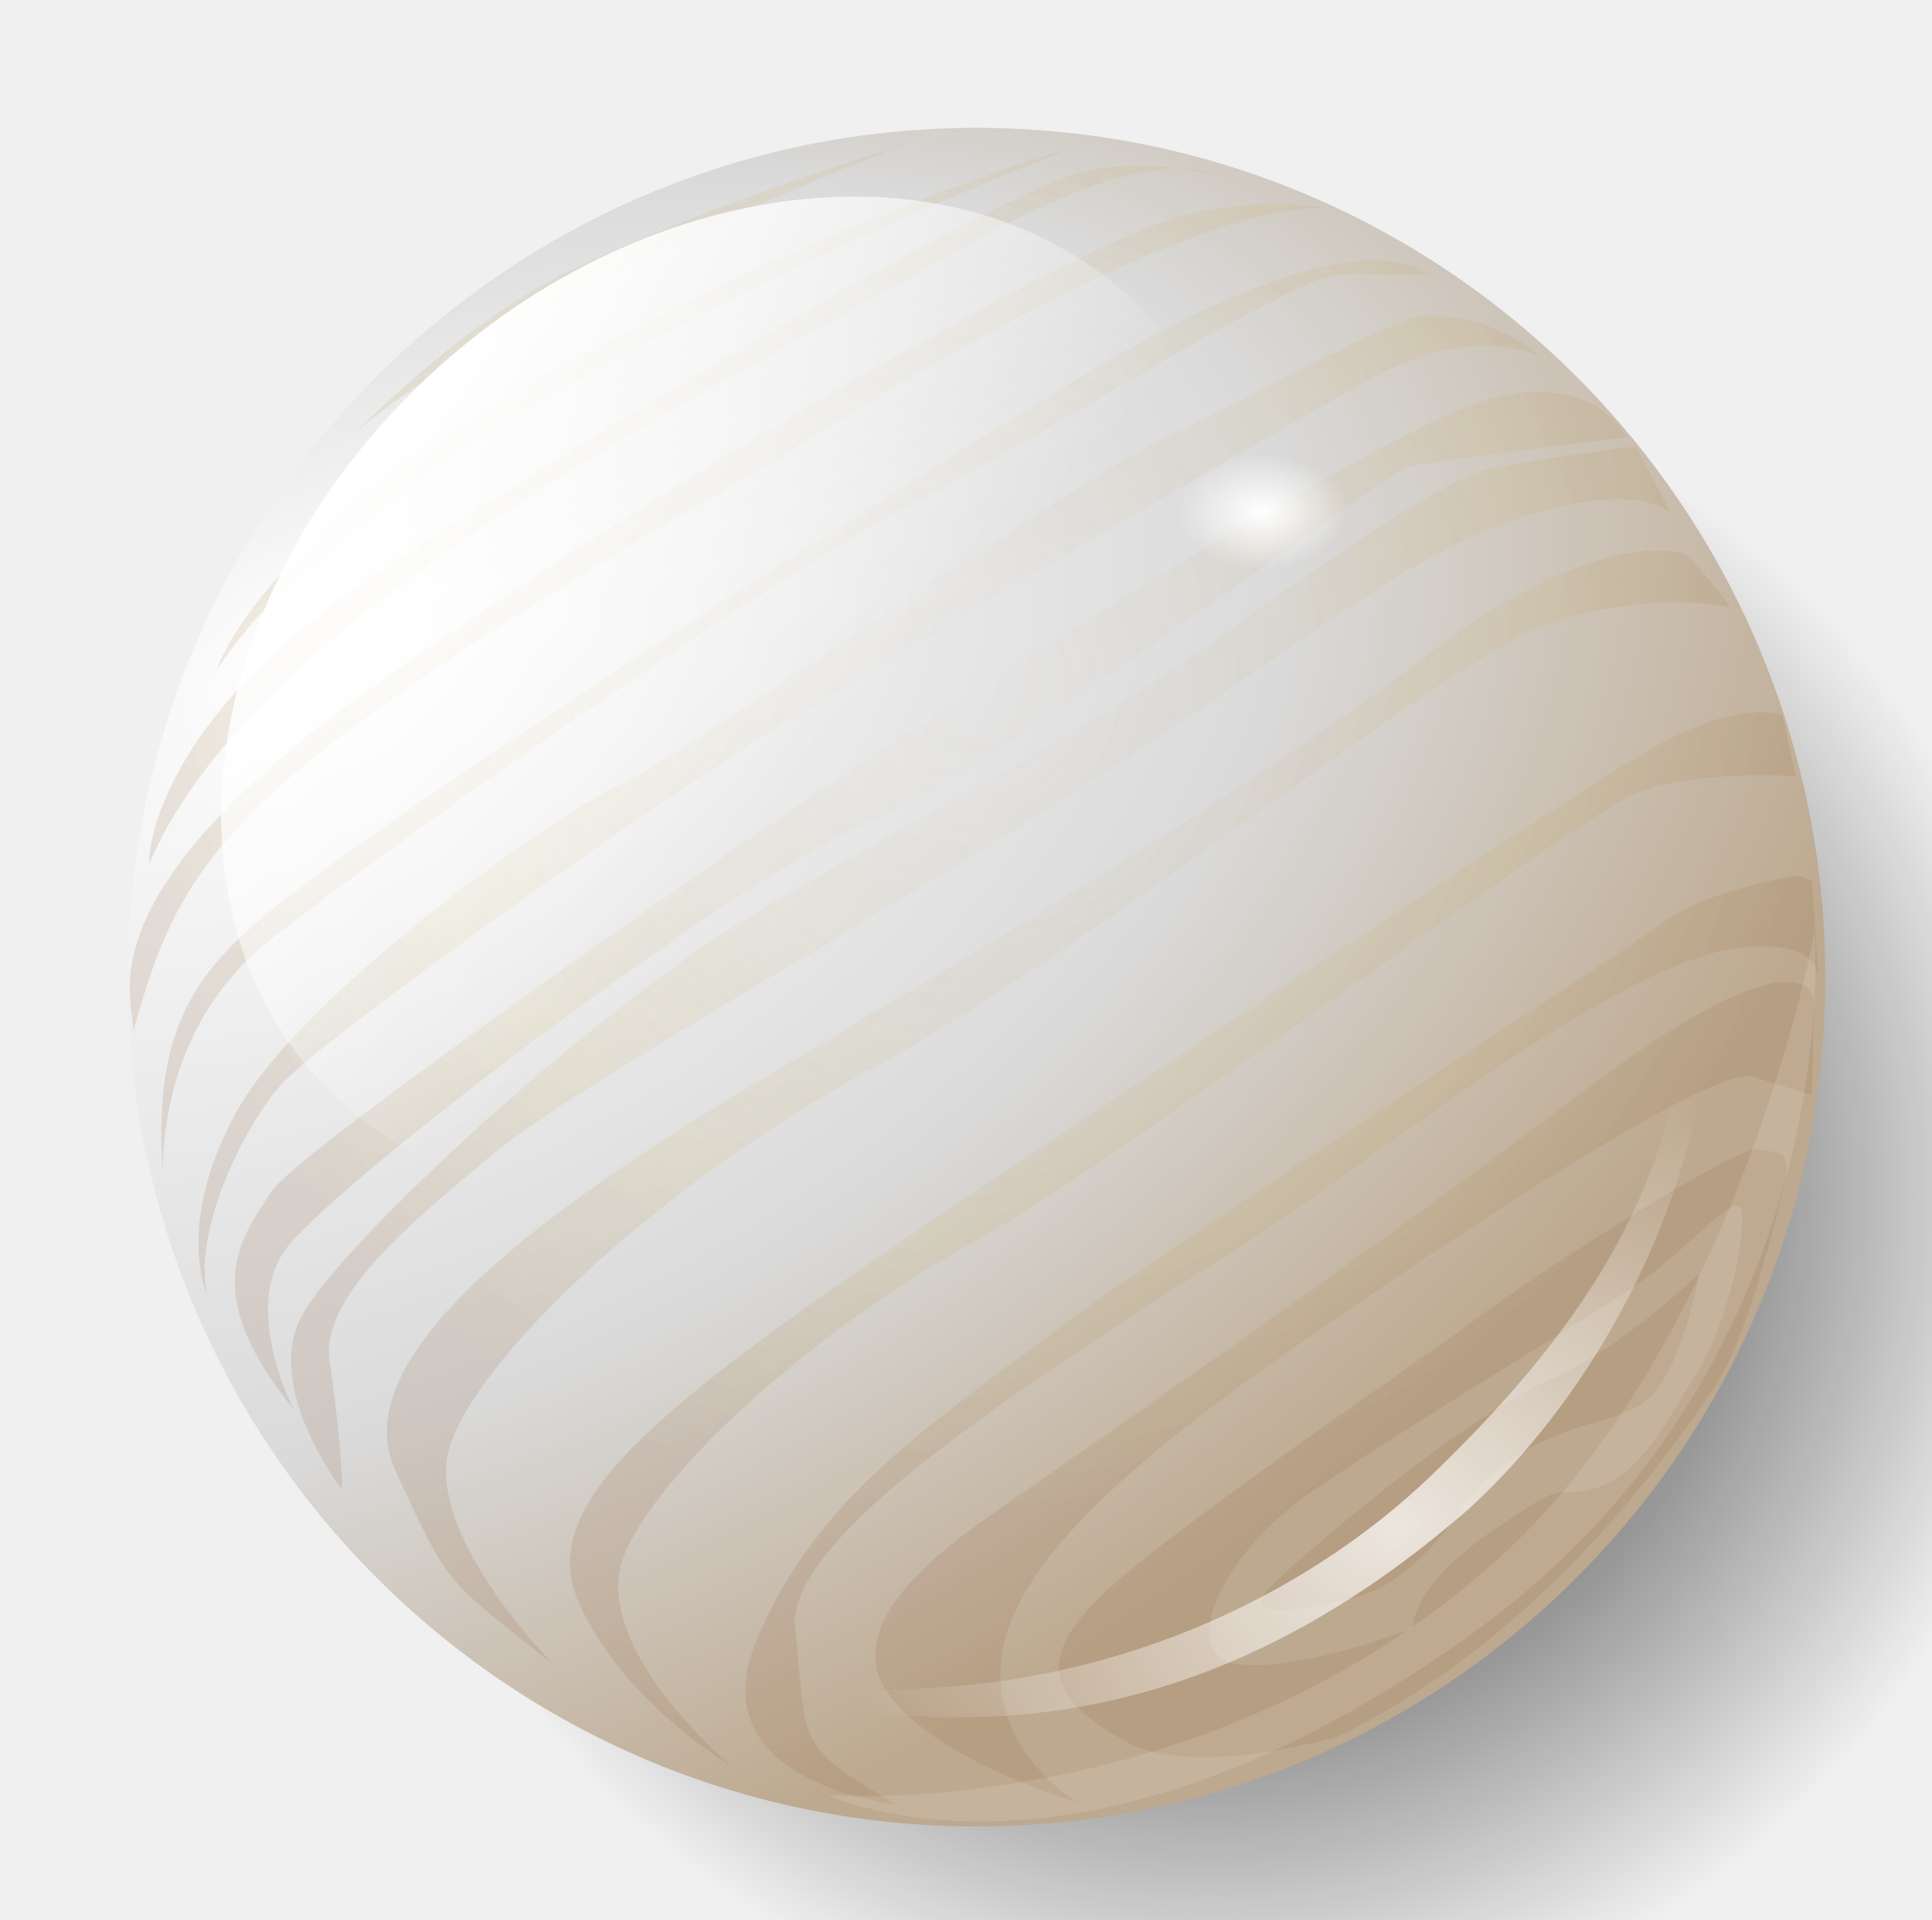
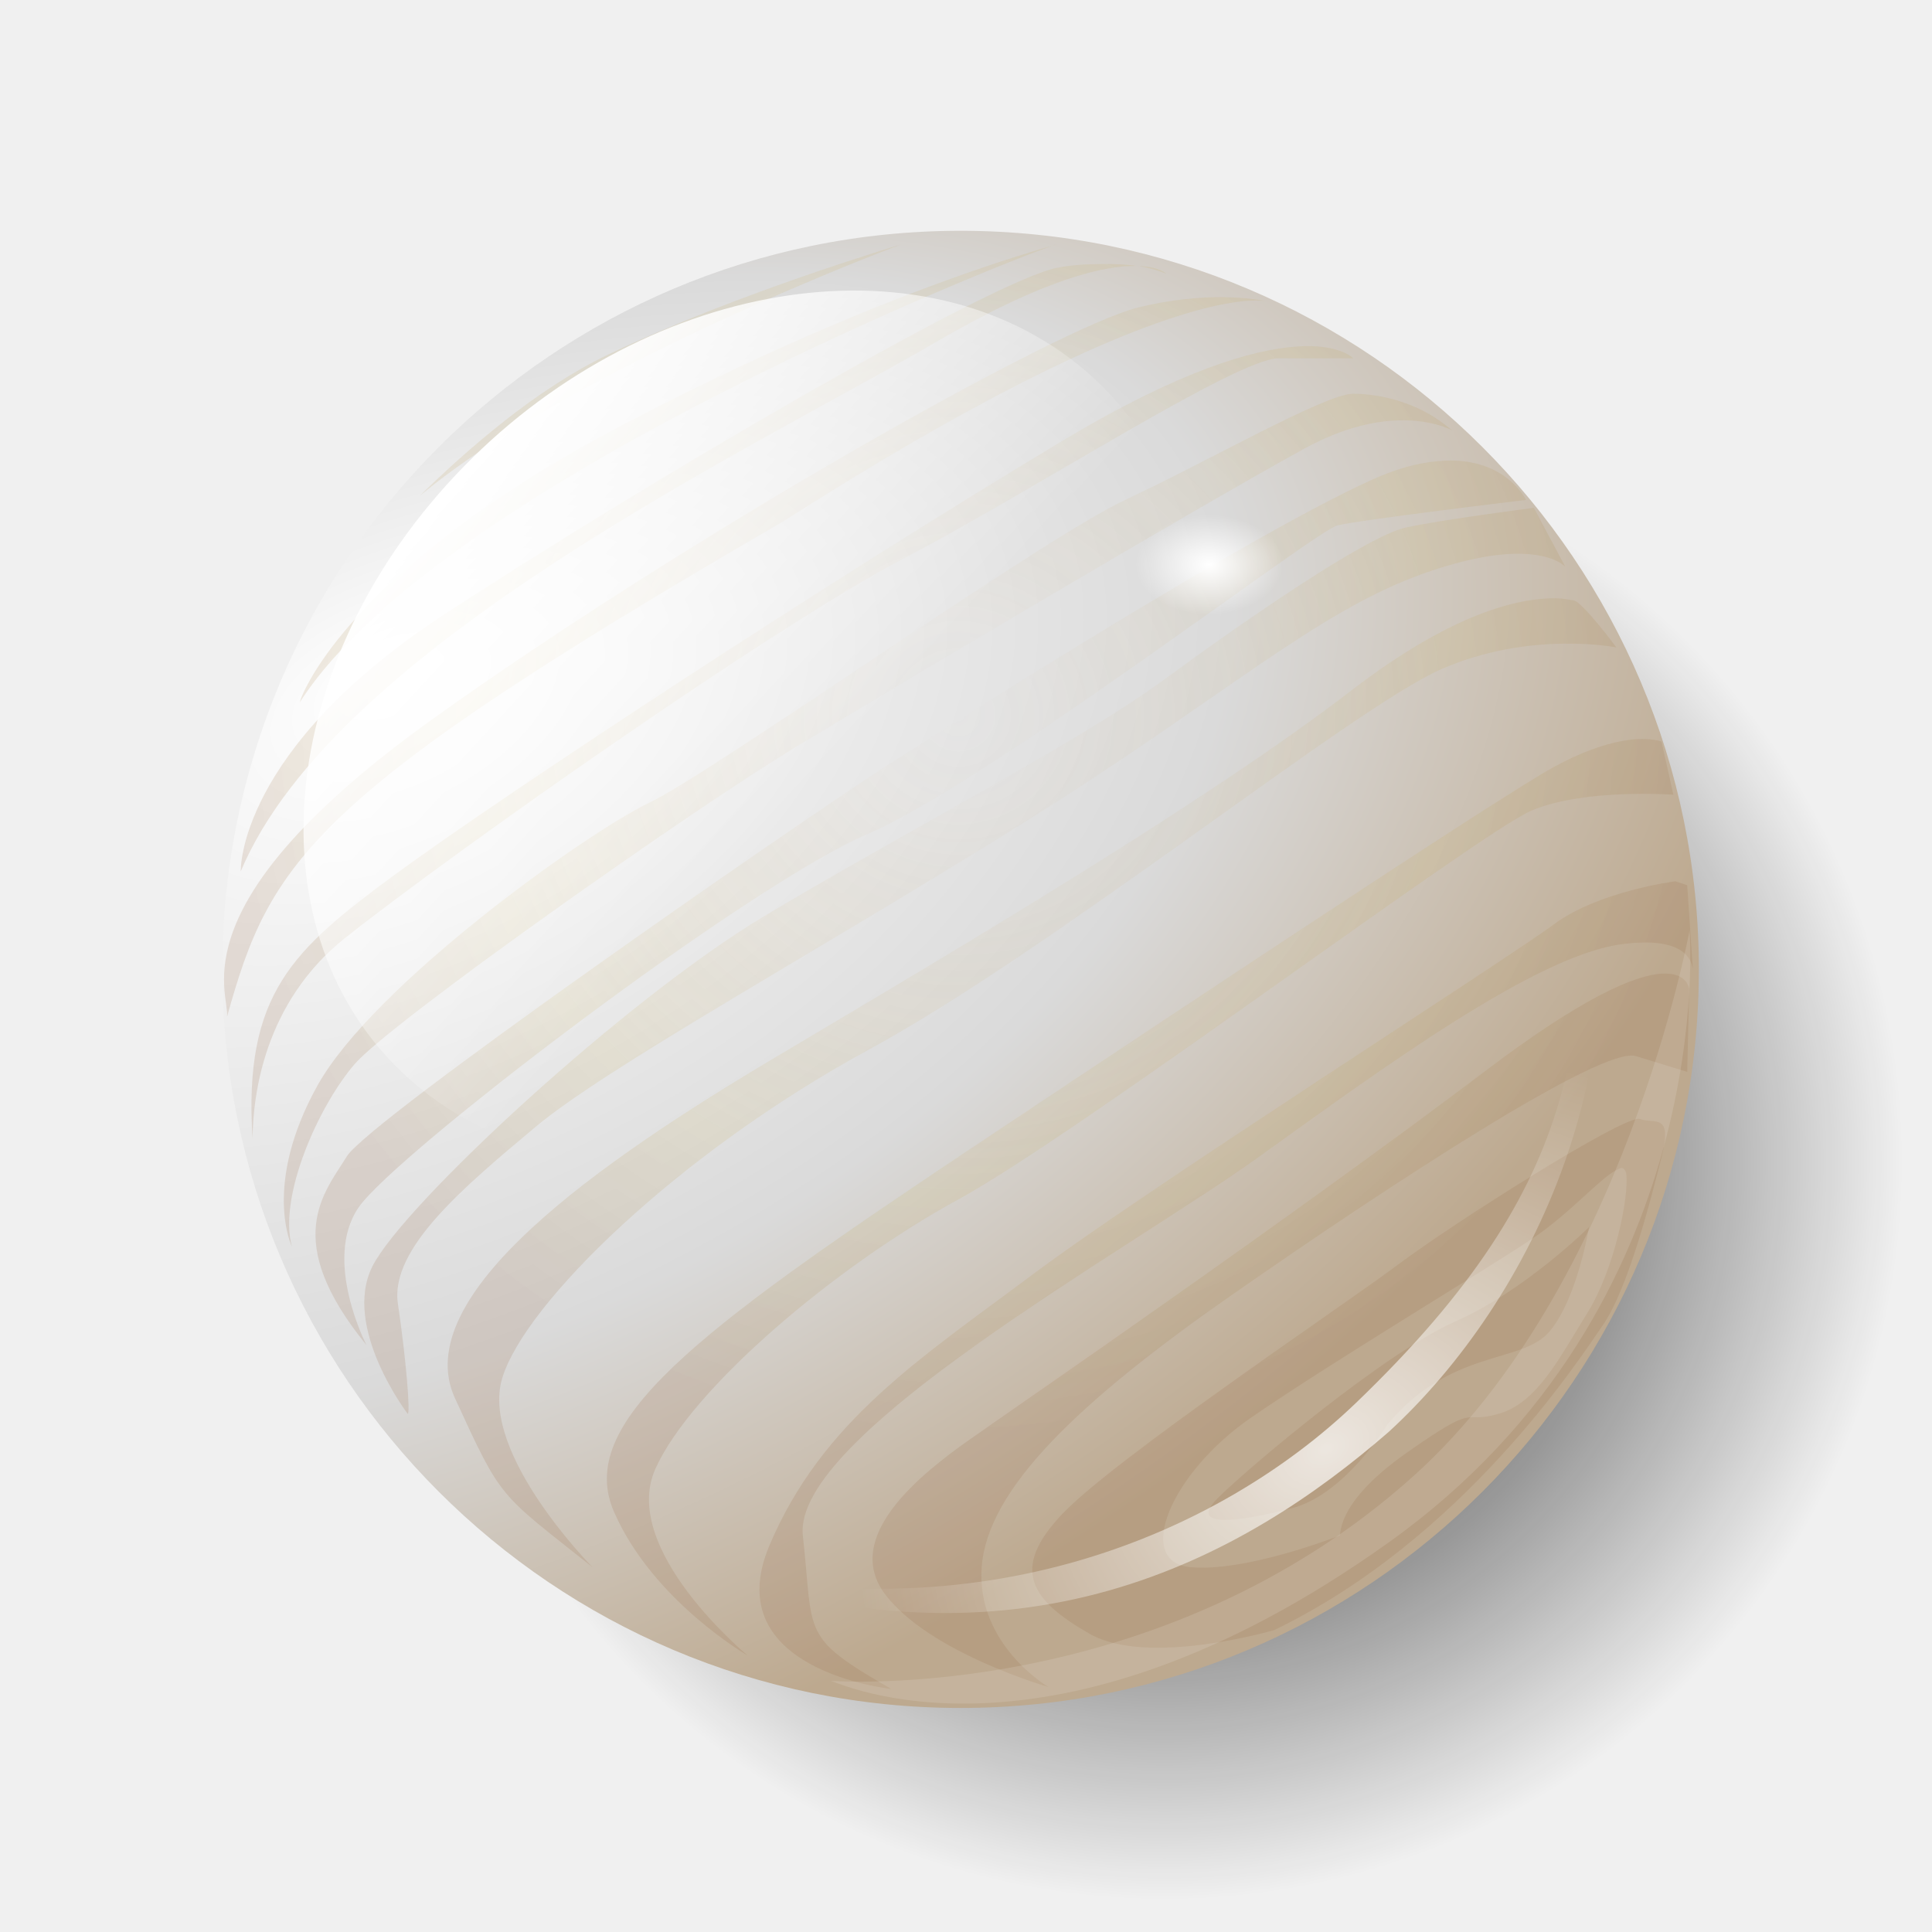
- <svg xmlns="http://www.w3.org/2000/svg" xmlns:xlink="http://www.w3.org/1999/xlink" width="26.721" height="26.545" id="svg8570" version="1.1">
+ <svg xmlns="http://www.w3.org/2000/svg" xmlns:xlink="http://www.w3.org/1999/xlink" width="30.72" height="30.72" id="svg8570" version="1.1">
  <defs id="defs8572">
    <radialGradient xlink:href="#linearGradient20345" id="radialGradient6204" gradientUnits="userSpaceOnUse" gradientTransform="matrix(1,0,0,1.000468,0,1.957504)" cx="128.534" cy="90.865" fx="128.534" fy="90.865" r="11.739" />
    <linearGradient id="linearGradient20345">
      <stop id="stop20347" offset="0" style="stop-color:black;stop-opacity:1;" />
      <stop id="stop20349" offset="1" style="stop-color:black;stop-opacity:0;" />
    </linearGradient>
    <radialGradient r="11.231" fy="75.778" fx="-48.377" cy="76.442" cx="-44.353" gradientTransform="matrix(0.4795333,1.045705,-1.856401,0.8512977,280.0685,71.11366)" gradientUnits="userSpaceOnUse" id="radialGradient6283" xlink:href="#linearGradient4176" />
    <linearGradient id="linearGradient4176">
      <stop style="stop-color:#ffffff;stop-opacity:1" offset="0" id="stop4178" />
      <stop id="stop4182" offset="0.603" style="stop-color:#dadada;stop-opacity:1;" />
      <stop style="stop-color:#bda98f;stop-opacity:1;" offset="1" id="stop4180" />
    </linearGradient>
    <radialGradient xlink:href="#linearGradient4222" id="radialGradient4228" cx="115.257" cy="295.697" fx="115.257" fy="295.697" r="11.68" gradientTransform="matrix(1,0,0,0.9833345,10,-205.0043)" gradientUnits="userSpaceOnUse" />
    <linearGradient id="linearGradient4222">
      <stop style="stop-color:#cf9b49;stop-opacity:0;" offset="0" id="stop4224" />
      <stop id="stop4230" offset="0.663" style="stop-color:#c7a949;stop-opacity:0.747;" />
      <stop style="stop-color:#976a45;stop-opacity:1;" offset="1" id="stop4226" />
    </linearGradient>
    <linearGradient xlink:href="#linearGradient4236" id="linearGradient4284" x1="112.406" y1="291.312" x2="112.349" y2="296.589" gradientUnits="userSpaceOnUse" />
    <linearGradient id="linearGradient4236">
      <stop style="stop-color:#ffffff;stop-opacity:1;" offset="0" id="stop4238" />
      <stop id="stop4244" offset="0.5" style="stop-color:#ffffff;stop-opacity:0.498;" />
      <stop style="stop-color:#ffffff;stop-opacity:0;" offset="1" id="stop4240" />
    </linearGradient>
    <radialGradient xlink:href="#linearGradient4236" id="radialGradient4242" cx="113.933" cy="295.829" fx="113.933" fy="295.829" r="2.386" gradientTransform="matrix(1,0,0,0.9259259,0,21.91329)" gradientUnits="userSpaceOnUse" />
    <linearGradient id="linearGradient8542">
      <stop style="stop-color:#ffffff;stop-opacity:1;" offset="0" id="stop8544" />
      <stop id="stop8546" offset="0.5" style="stop-color:#ffffff;stop-opacity:0.498;" />
      <stop style="stop-color:#ffffff;stop-opacity:0;" offset="1" id="stop8548" />
    </linearGradient>
    <radialGradient xlink:href="#linearGradient4236" id="radialGradient4297" cx="116.922" cy="311.737" fx="116.922" fy="311.737" r="6.469" gradientTransform="matrix(1.073347,-0.6021139,0.4214841,0.7513508,-125.789,-66.39272)" gradientUnits="userSpaceOnUse" />
    <linearGradient id="linearGradient8551">
      <stop style="stop-color:#ffffff;stop-opacity:1;" offset="0" id="stop8553" />
      <stop id="stop8555" offset="0.5" style="stop-color:#ffffff;stop-opacity:0.498;" />
      <stop style="stop-color:#ffffff;stop-opacity:0;" offset="1" id="stop8557" />
    </linearGradient>
    <radialGradient r="6.469" fy="311.737" fx="116.922" cy="311.737" cx="116.922" gradientTransform="matrix(1.073347,-0.6021139,0.4214841,0.7513508,-125.789,-66.39272)" gradientUnits="userSpaceOnUse" id="radialGradient8568" xlink:href="#linearGradient4236" />
  </defs>
-   <g id="layer1" transform="translate(-362.9023,-521.1098)">
-     <g id="white_stone" transform="translate(251.1184,444.8139)">
+   <g id="layer1" transform="translate(-364.67,-518.703)">
+     <g id="white_stone" transform="translate(254.6539,444.3088)">
      <path id="path8772" d="m 140.272,92.865 c 0,6.483 -5.259,11.744 -11.739,11.744 -6.48,0 -11.739,-5.261 -11.739,-11.744 0,-6.483 5.259,-11.744 11.739,-11.744 6.48,0 11.739,5.261 11.739,11.744 z" style="fill:url(#radialGradient6204);fill-opacity:1;stroke:none;display:inline" />
      <use height="108" width="144" id="use2426" transform="translate(108,72)" xlink:href="#rect2376" y="0" x="0" />
      <path id="path5865" d="m 137.029,89.808 c 0,6.483 -5.259,11.744 -11.739,11.744 -6.48,0 -11.739,-5.261 -11.739,-11.744 0,-6.483 5.259,-11.744 11.739,-11.744 6.48,0 11.739,5.261 11.739,11.744 z" style="fill:url(#radialGradient6283);fill-opacity:1;stroke:none;display:inline" />
      <path id="path4184" d="m 124.344,78.281 c 0,0 -2.623,0.778 -4.656,1.75 -1.139,0.545 -2.231,1.498 -3,2.25 2.496,-2.079 7.656,-4 7.656,-4 z m 2.469,0 c 0.221,-0.044 -2.619,0.621 -6.906,2.875 -4.287,2.254 -5.081,4.229 -5.125,4.406 2.298,-3.58 11.81,-7.237 12.031,-7.281 z m 0.719,0.312 c -0.215,0.002 -0.454,0.007 -0.719,0.062 -1.061,0.221 -6.404,3.334 -9.719,5.5 -3.315,2.166 -3.25,4.094 -3.25,4.094 1.503,-3.58 8.133,-6.714 11.094,-8.438 1.717,-1 2.666,-1.198 3.156,-1.188 -0.155,-0.025 -0.347,-0.033 -0.562,-0.031 z m 0.594,0.031 c 0.274,0.05 0.438,0.125 0.438,0.125 0,0 -0.104,-0.112 -0.438,-0.125 z m 1.5,0.5 c -0.348,-0.017 -0.859,0.002 -1.5,0.156 -1.282,0.309 -7.184,3.646 -11.25,6.562 -4.066,2.917 -3.206,4.321 -3.25,4.719 0.69,-2.47 1.286,-3.497 8.844,-7.875 6.143,-3.933 7.688,-3.5 7.688,-3.5 0,0 -0.183,-0.046 -0.531,-0.062 z m 1,0.781 c -0.691,0.05 -1.841,0.373 -3.719,1.5 -3.757,2.254 -8.946,5.669 -10.625,6.906 -1.597,1.177 -2.4,1.88 -2.25,4.188 0.006,-0.673 0.176,-2.16 1.469,-3.188 1.724,-1.37 6.842,-4.971 8.875,-6.031 2.033,-1.061 5.306,-3.188 5.969,-3.188 l 1.188,0 c 0,0 -0.216,-0.237 -0.906,-0.188 z m 0.906,0.75 c -0.442,0 -2.299,1.069 -3.625,1.688 -1.326,0.619 -6.546,4.326 -7.562,4.812 -1.016,0.486 -4.397,2.909 -5.281,4.5 -0.884,1.591 -0.406,2.562 -0.406,2.562 -0.221,-0.795 0.425,-2.243 1,-2.906 0.575,-0.663 5.321,-4.015 7,-5.031 1.679,-1.016 6.326,-3.778 8.094,-4.75 1.768,-0.972 2.692,-0.021 2.25,-0.375 -0.442,-0.354 -1.027,-0.5 -1.469,-0.5 z M 133,81.719 c -0.323,0.012 -0.701,0.091 -1.188,0.312 -1.945,0.884 -6.411,3.71 -7.781,4.594 -1.37,0.884 -8.146,5.582 -8.5,6.156 -0.354,0.575 -1.058,1.321 0.312,3 0,0 -0.7,-1.348 -0.125,-2.188 0.575,-0.84 6.149,-5.098 8.094,-5.938 1.945,-0.84 7.115,-4.818 7.469,-4.906 0.354,-0.088 3,-0.406 3,-0.406 0,0 -0.312,-0.662 -1.281,-0.625 z m 1.406,0.75 c 0,0 -1.413,0.18 -2.031,0.312 -0.619,0.133 -2.549,1.465 -3.875,2.438 -1.326,0.972 -4.134,2.424 -6.344,3.75 -2.21,1.326 -5.733,4.59 -6.219,5.562 -0.486,0.972 0.562,2.344 0.562,2.344 0.044,0 -0.024,-0.866 -0.156,-1.75 -0.133,-0.884 1.083,-1.884 2.188,-2.812 1.105,-0.928 4.355,-2.717 7.625,-4.75 3.27,-2.033 4.763,-3.444 6.531,-4.062 1.768,-0.619 2.219,-0.094 2.219,-0.094 l -0.5,-0.938 z m 0.344,1.438 c -0.474,-0.004 -1.526,0.143 -3.25,1.469 -2.298,1.768 -6.297,4.133 -9.125,5.812 -2.828,1.679 -5.876,3.802 -5.125,5.438 0.751,1.635 0.685,1.494 2.188,2.688 0,0 -1.791,-1.807 -1.438,-3 0.354,-1.193 2.807,-3.584 5.812,-5.219 3.005,-1.635 7.711,-5.444 9.125,-6.062 1.414,-0.619 2.781,-0.344 2.781,-0.344 0,0 -0.555,-0.75 -0.688,-0.75 -0.033,0 -0.123,-0.03 -0.281,-0.031 z m 1.188,2.25 c -0.331,0.039 -0.819,0.187 -1.438,0.562 -1.237,0.751 -4.719,3.052 -9.094,5.969 -4.375,2.917 -6.244,4.336 -5.625,5.75 0.619,1.414 2.125,2.281 2.125,2.281 0,0 -2.043,-1.687 -1.469,-2.969 0.575,-1.282 2.868,-3.221 4.812,-4.281 1.945,-1.061 8.285,-5.834 9.125,-6.188 0.84,-0.354 2.25,-0.25 2.25,-0.25 l -0.188,-0.844 c 0,0 -0.169,-0.07 -0.5,-0.031 z m 0.719,2.25 c 0,0 -1.23,0.157 -1.938,0.688 -0.707,0.53 -6.513,4.237 -8.281,5.562 -1.768,1.326 -3.348,2.324 -4.188,4.312 -0.84,1.989 1.938,2.281 1.938,2.281 -1.458,-0.84 -1.229,-0.847 -1.406,-2.438 -0.177,-1.591 5.186,-4.542 7.219,-6 2.033,-1.458 4.442,-3.229 5.812,-3.406 0.987,-0.127 1.125,0.248 1.125,0.469 l -0.094,-1.406 -0.188,-0.062 z M 136.438,89.875 c -0.42,0.028 -1.234,0.36 -2.781,1.531 -3.094,2.342 -7.467,5.345 -8.219,5.875 -0.751,0.53 -2.051,1.541 -1.344,2.469 0.707,0.928 2.594,1.469 2.594,1.469 0,0 -1.151,-0.669 -1.062,-1.906 0.088,-1.237 1.525,-2.62 4,-4.344 2.475,-1.724 5.876,-3.958 6.406,-3.781 l 0.812,0.25 0.031,-1.312 c 0,0 -0.018,-0.278 -0.438,-0.25 z m -0.344,2.312 c -0.221,-0.088 -2.96,1.65 -3.844,2.312 -0.884,0.663 -4.504,3.085 -5.344,3.969 -0.84,0.884 -0.491,1.376 0.438,1.906 0.928,0.53 2.938,-0.062 2.938,-0.062 3.005,-1.458 4.821,-4.269 5.219,-4.844 0.398,-0.575 0.761,-1.98 0.938,-2.688 0.177,-0.707 -0.123,-0.505 -0.344,-0.594 z m -0.281,0.781 c 0.028,0.009 0.057,0.05 0.062,0.094 0.044,0.354 -0.183,1.512 -0.625,2.219 -0.442,0.707 -0.788,1.417 -1.406,1.594 -0.619,0.177 -0.276,-0.215 -1.469,0.625 -1.193,0.84 -1.018,1.357 -1.062,1.312 0,0 -1.491,0.588 -2.375,0.5 -0.884,-0.088 -0.313,-1.491 0.969,-2.375 1.282,-0.884 3.673,-2.313 4.469,-2.844 0.597,-0.398 1.101,-0.982 1.344,-1.094 0.04,-0.019 0.066,-0.041 0.094,-0.031 z m -0.531,0.938 c 0,0 -1.02,1.014 -2.125,1.5 -1.105,0.486 -3.295,2.326 -3.781,2.812 -0.486,0.486 0.348,0.377 1.188,0.156 0.84,-0.221 1.5,-1.312 1.5,-1.312 1.016,-1.237 2.152,-0.97 2.594,-1.5 0.442,-0.53 0.625,-1.656 0.625,-1.656 z" style="opacity:0.175;color:#000000;fill:url(#radialGradient4228);fill-opacity:1;fill-rule:nonzero;stroke:none;stroke-width:0.4;marker:none;visibility:visible;display:inline;overflow:visible;enable-background:accumulate" />
      <path id="path4232" d="m 123.225,101.121 c 0,0 5.215,0.398 9.281,-3.27 3.341,-3.014 4.375,-8.662 4.375,-8.662 0,0 0.492,5.956 -4.773,9.723 -5.436,3.889 -8.795,2.21 -8.883,2.21 z" style="color:#000000;fill:#ffffff;fill-opacity:0.122;fill-rule:nonzero;stroke:none;stroke-width:0.4;marker:none;visibility:visible;display:inline;overflow:visible;enable-background:accumulate" />
      <path transform="matrix(1.061634,-1.176191,1.117351,0.8933059,-327.7136,-45.91952)" d="m 117.312,295.625 c 0,2.382 -2.197,4.312 -4.906,4.312 -2.71,0 -4.906,-1.931 -4.906,-4.312 0,-2.382 2.197,-4.312 4.906,-4.312 2.71,0 4.906,1.931 4.906,4.312 z" id="path4276" style="color:#000000;fill:url(#linearGradient4284);fill-opacity:1;fill-rule:nonzero;stroke:none;stroke-width:0.4;marker:none;visibility:visible;display:inline;overflow:visible;enable-background:accumulate" />
      <path transform="matrix(0.4907407,0,0,0.36,73.32842,-23.12507)" d="m 116.319,295.829 c 0,1.22 -1.068,2.21 -2.386,2.21 -1.318,0 -2.386,-0.989 -2.386,-2.21 0,-1.22 1.068,-2.21 2.386,-2.21 1.318,0 2.386,0.989 2.386,2.21 z" id="path4234" style="color:#000000;fill:url(#radialGradient4242);fill-opacity:1;fill-rule:nonzero;stroke:none;stroke-width:0.4;marker:none;visibility:visible;display:inline;overflow:visible;enable-background:accumulate" />
      <path id="path4286" d="m 120.988,99.27 c 5.242,1.926 8.818,-0.118 11.111,-2.109 2.266,-2.079 4.186,-5.993 3.04,-10.132 0.133,3.712 0.164,6.095 -3.563,9.673 -2.186,2.099 -6.022,3.728 -10.589,2.568 z" style="opacity:0.744;color:#000000;fill:url(#radialGradient8568);fill-opacity:1;fill-rule:nonzero;stroke:none;stroke-width:0.4;marker:none;visibility:visible;display:inline;overflow:visible;enable-background:accumulate" />
    </g>
  </g>
</svg>
